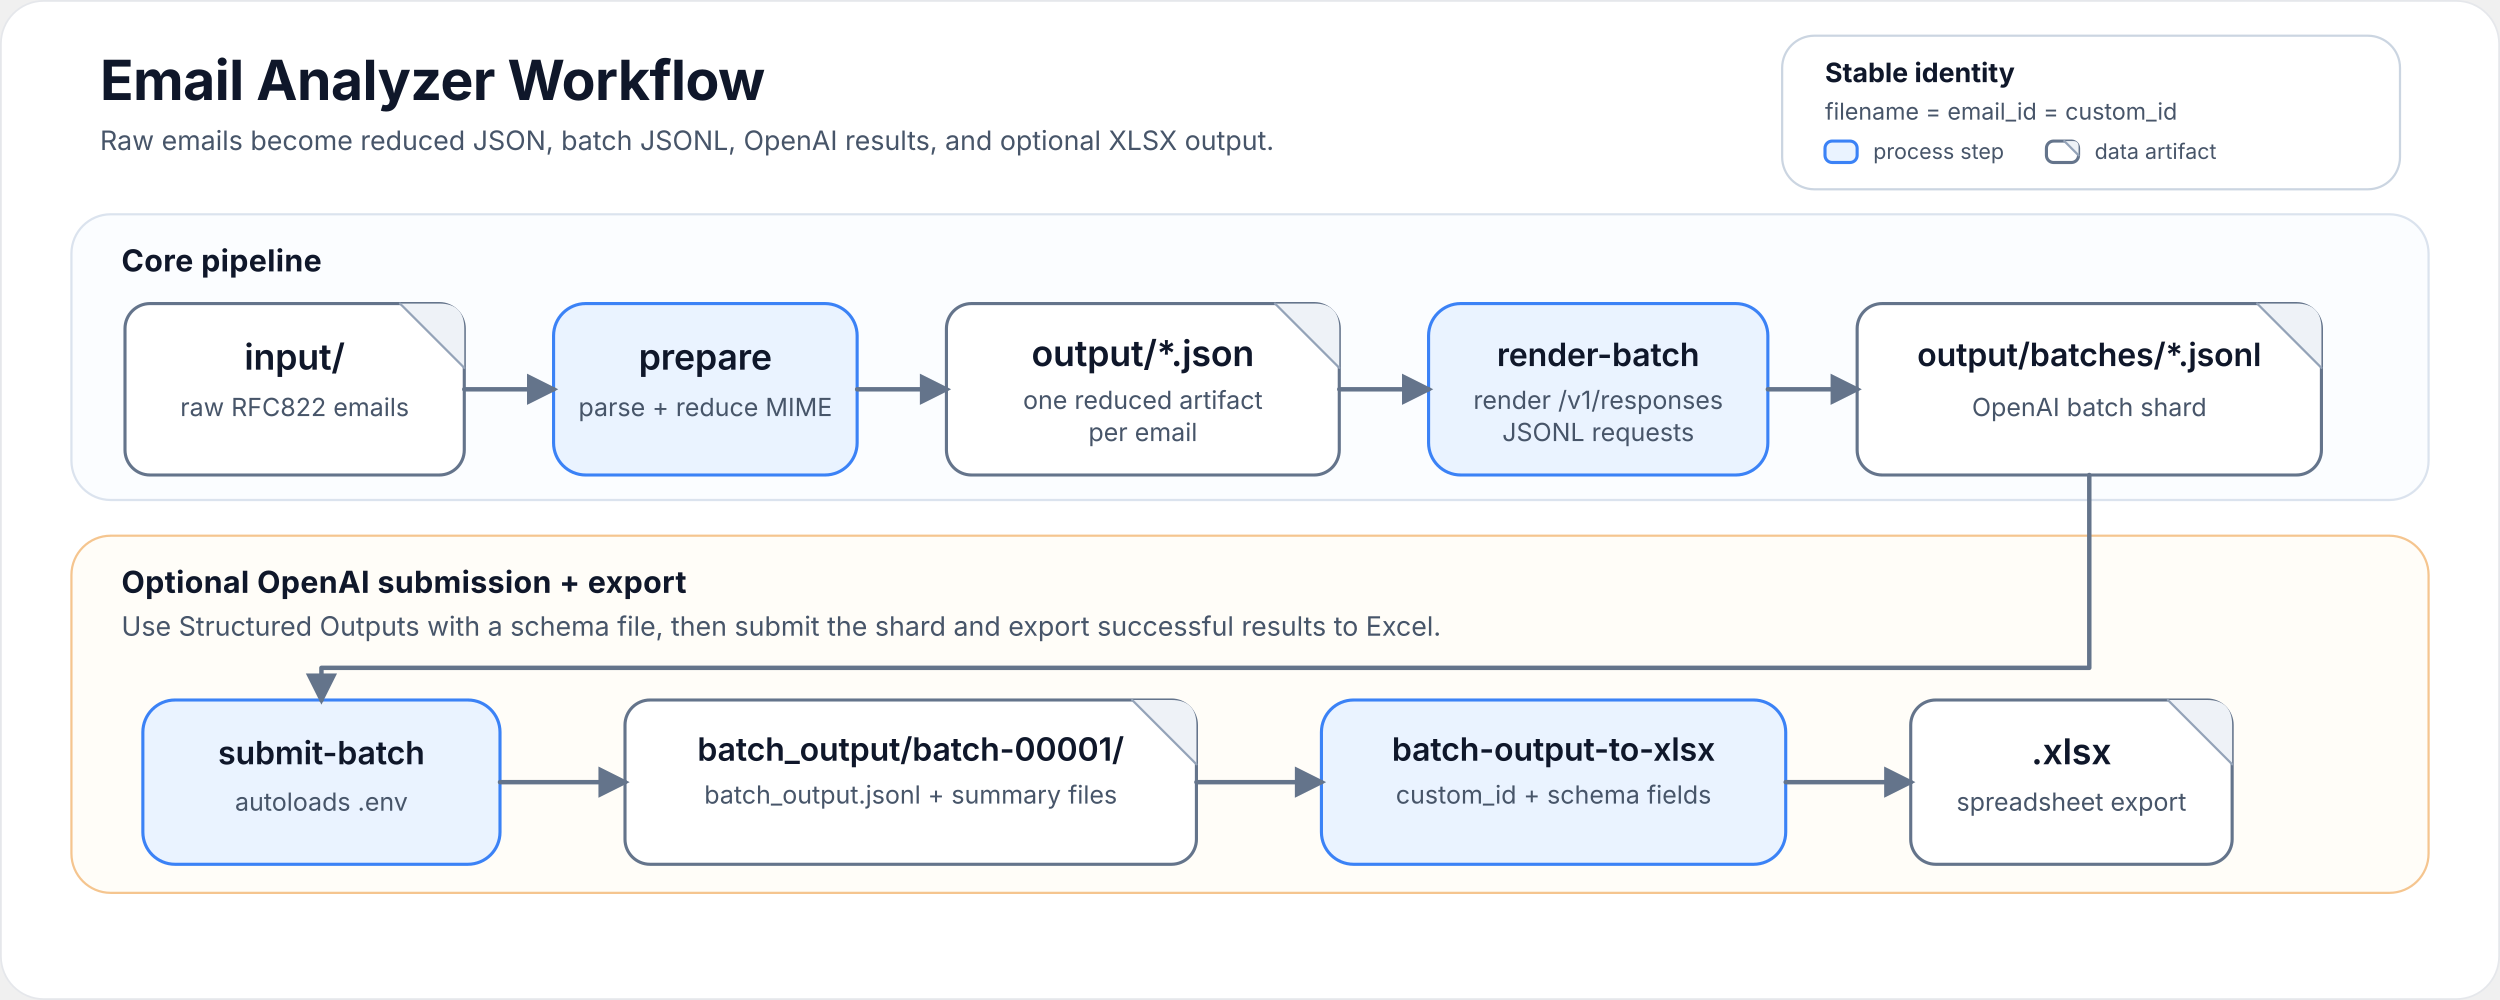
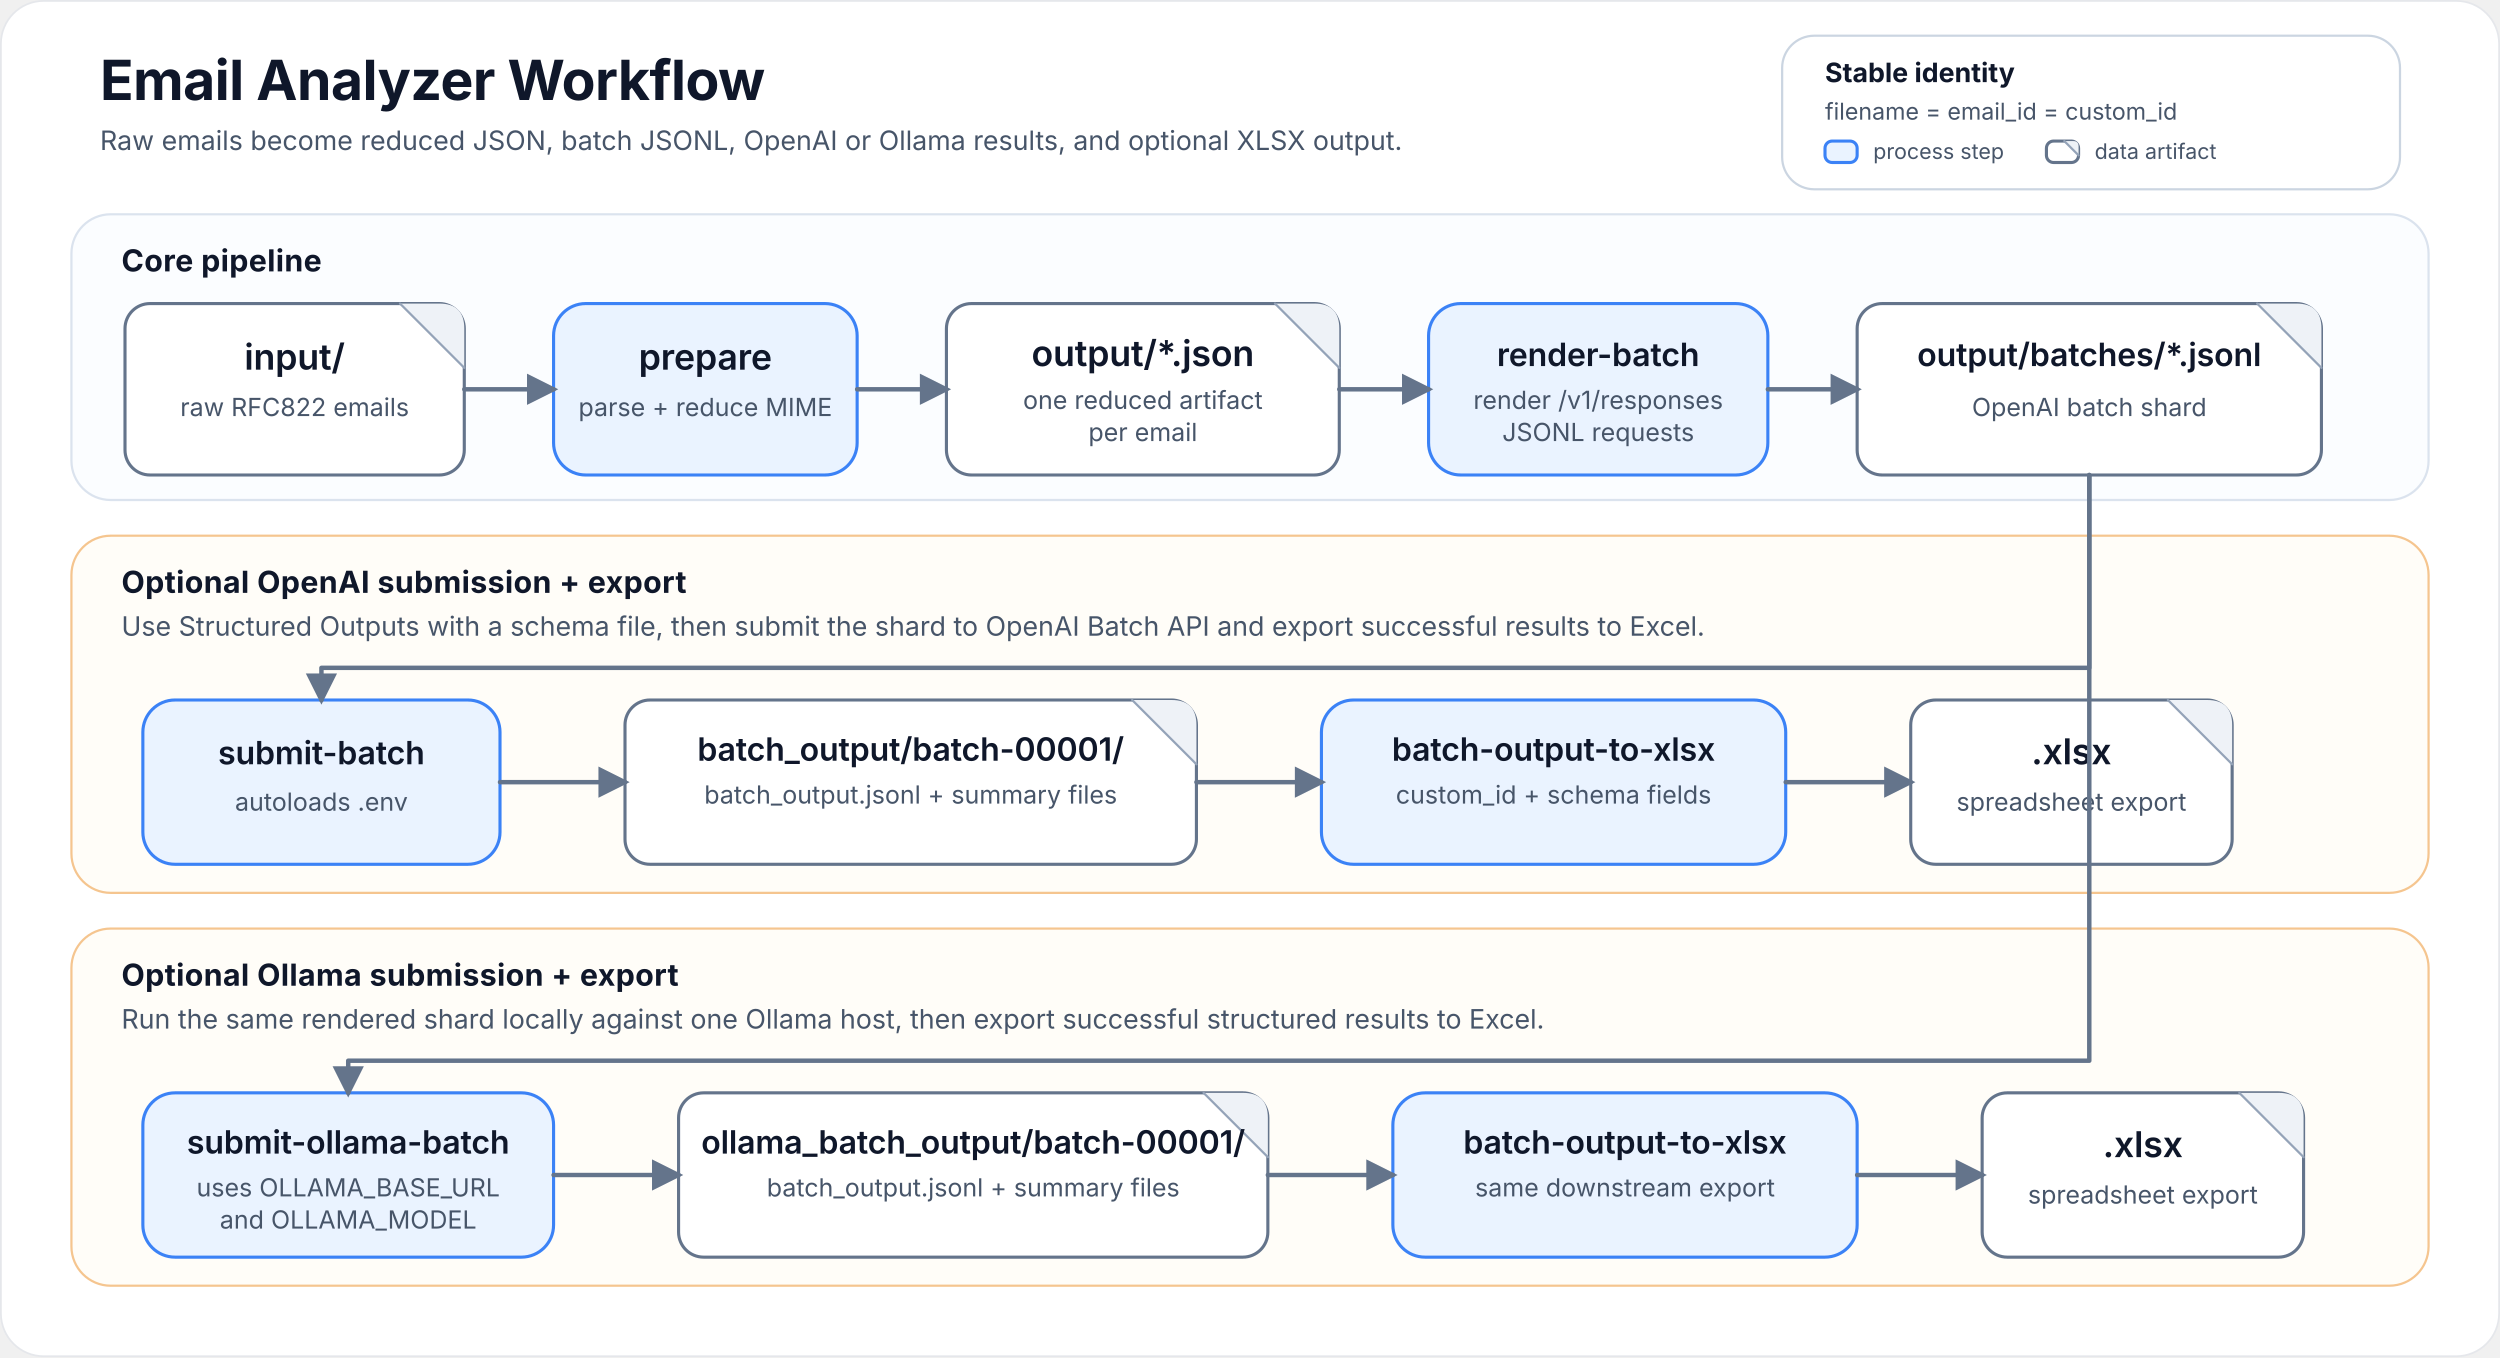
- <svg xmlns="http://www.w3.org/2000/svg" width="1400" height="560" viewBox="0 0 1400 560" role="img" aria-labelledby="title desc">
+ <svg xmlns="http://www.w3.org/2000/svg" width="1400" height="760" viewBox="0 0 1400 760" role="img" aria-labelledby="title desc">
  <defs>
    <marker id="arrow" viewBox="0 0 10 10" refX="8.5" refY="5" markerWidth="7" markerHeight="7" orient="auto">
      <path d="M 0 0 L 10 5 L 0 10 z" fill="#64748b" />
    </marker>
    <style>
      .title {
        font-family: -apple-system, BlinkMacSystemFont, "Segoe UI", sans-serif;
        font-size: 31px;
        font-weight: 700;
        letter-spacing: -0.3px;
        fill: #0f172a;
      }
      .subtitle {
        font-family: -apple-system, BlinkMacSystemFont, "Segoe UI", sans-serif;
        font-size: 15px;
        fill: #475569;
      }
      .section-label {
        font-family: -apple-system, BlinkMacSystemFont, "Segoe UI", sans-serif;
        font-size: 17px;
        font-weight: 700;
        letter-spacing: 0.2px;
        fill: #0f172a;
      }
      .callout {
        fill: #ffffff;
        stroke: #cbd5e1;
        stroke-width: 1.25;
      }
      .panel {
        fill: #fbfdff;
        stroke: #dbe3ee;
        stroke-width: 1.25;
      }
      .panel-optional {
        fill: #fffdf8;
        stroke: #f5c58f;
        stroke-width: 1.25;
      }
      .process-box {
        fill: #eaf3ff;
        stroke: #3b82f6;
        stroke-width: 1.75;
      }
      .data-box {
        fill: #ffffff;
        stroke: #64748b;
        stroke-width: 1.75;
      }
      .data-fold {
        fill: #eef2f7;
      }
      .data-fold-line {
        stroke: #94a3b8;
        stroke-width: 1.25;
        fill: none;
        stroke-linecap: round;
        stroke-linejoin: round;
      }
      .box-title {
        font-family: -apple-system, BlinkMacSystemFont, "Segoe UI", sans-serif;
        font-size: 20px;
        font-weight: 600;
        letter-spacing: -0.1px;
        fill: #0f172a;
        text-anchor: middle;
      }
      .box-title-tight {
        font-family: -apple-system, BlinkMacSystemFont, "Segoe UI", sans-serif;
        font-size: 18px;
        font-weight: 600;
        letter-spacing: -0.1px;
        fill: #0f172a;
        text-anchor: middle;
      }
      .box-body {
        font-family: -apple-system, BlinkMacSystemFont, "Segoe UI", sans-serif;
        font-size: 14px;
        fill: #475569;
        text-anchor: middle;
      }
      .note-title {
        font-family: -apple-system, BlinkMacSystemFont, "Segoe UI", sans-serif;
        font-size: 15px;
        font-weight: 700;
        fill: #0f172a;
      }
      .note-body {
        font-family: -apple-system, BlinkMacSystemFont, "Segoe UI", sans-serif;
        font-size: 13px;
        fill: #475569;
      }
      .legend-label {
        font-family: -apple-system, BlinkMacSystemFont, "Segoe UI", sans-serif;
        font-size: 12px;
        fill: #475569;
      }
      .arrow {
        stroke: #64748b;
        stroke-width: 2.5;
        fill: none;
        marker-end: url(#arrow);
        stroke-linecap: round;
        stroke-linejoin: round;
      }
    </style>
  </defs>
-   <rect x="0.5" y="0.5" width="1399" height="559" rx="24" fill="#ffffff" stroke="#e5e7eb" stroke-width="1" />
+   <rect x="0.5" y="0.5" width="1399" height="759" rx="24" fill="#ffffff" stroke="#e5e7eb" stroke-width="1" />
  <text x="56" y="56" class="title">Email Analyzer Workflow</text>
-   <text x="56" y="84" class="subtitle">Raw emails become reduced JSON, batch JSONL, OpenAI results, and optional XLSX output.</text>
+   <text x="56" y="84" class="subtitle">Raw emails become reduced JSON, batch JSONL, OpenAI or Ollama results, and optional XLSX output.</text>
  <rect x="998" y="20" width="346" height="86" rx="18" class="callout" />
  <text x="1022" y="46" class="note-title">Stable identity</text>
  <text x="1022" y="67" class="note-body">filename = email_id = custom_id</text>
  <rect x="1022" y="79" width="18" height="12" rx="4" class="process-box" />
  <text x="1049" y="89" class="legend-label">process step</text>
  <rect x="1146" y="79" width="18" height="12" rx="4" class="data-box" />
  <path d="M 1156 79 H 1161 Q 1164 79 1164 82 V 87 Z" class="data-fold" />
  <path d="M 1156 79 L 1164 87" class="data-fold-line" />
  <text x="1173" y="89" class="legend-label">data artifact</text>
  <rect x="40" y="120" width="1320" height="160" rx="22" class="panel" />
  <text x="68" y="152" class="section-label">Core pipeline</text>
  <rect x="70" y="170" width="190" height="96" rx="14" class="data-box" />
  <path d="M 224 170 H 246 Q 260 170 260 184 V 206 Z" class="data-fold" />
  <path d="M 224 170 L 260 206" class="data-fold-line" />
  <text x="165" y="207" class="box-title">input/</text>
  <text x="165" y="233" class="box-body">raw RFC822 emails</text>
  <rect x="310" y="170" width="170" height="96" rx="18" class="process-box" />
  <text x="395" y="207" class="box-title">prepare</text>
  <text x="395" y="233" class="box-body">parse + reduce MIME</text>
  <rect x="530" y="170" width="220" height="96" rx="14" class="data-box" />
  <path d="M 714 170 H 736 Q 750 170 750 184 V 206 Z" class="data-fold" />
  <path d="M 714 170 L 750 206" class="data-fold-line" />
  <text x="640" y="205" class="box-title">output/*.json</text>
  <text x="640" y="229" class="box-body">one reduced artifact</text>
  <text x="640" y="247" class="box-body">per email</text>
  <rect x="800" y="170" width="190" height="96" rx="18" class="process-box" />
  <text x="895" y="205" class="box-title-tight">render-batch</text>
  <text x="895" y="229" class="box-body">render /v1/responses</text>
  <text x="895" y="247" class="box-body">JSONL requests</text>
  <rect x="1040" y="170" width="260" height="96" rx="14" class="data-box" />
  <path d="M 1264 170 H 1286 Q 1300 170 1300 184 V 206 Z" class="data-fold" />
  <path d="M 1264 170 L 1300 206" class="data-fold-line" />
  <text x="1170" y="205" class="box-title-tight">output/batches/*.jsonl</text>
  <text x="1170" y="233" class="box-body">OpenAI batch shard</text>
  <path d="M 260 218 H 310" class="arrow" />
  <path d="M 480 218 H 530" class="arrow" />
  <path d="M 750 218 H 800" class="arrow" />
  <path d="M 990 218 H 1040" class="arrow" />
  <rect x="40" y="300" width="1320" height="200" rx="22" class="panel-optional" />
  <text x="68" y="332" class="section-label">Optional OpenAI submission + export</text>
-   <text x="68" y="356" class="subtitle">Use Structured Outputs with a schema file, then submit the shard and export successful results to Excel.</text>
+   <text x="68" y="356" class="subtitle">Use Structured Outputs with a schema file, then submit the shard to OpenAI Batch API and export successful results to Excel.</text>
  <rect x="80" y="392" width="200" height="92" rx="18" class="process-box" />
  <text x="180" y="428" class="box-title-tight">submit-batch</text>
  <text x="180" y="454" class="box-body">autoloads .env</text>
  <rect x="350" y="392" width="320" height="92" rx="14" class="data-box" />
  <path d="M 634 392 H 656 Q 670 392 670 406 V 428 Z" class="data-fold" />
  <path d="M 634 392 L 670 428" class="data-fold-line" />
  <text x="510" y="426" class="box-title-tight">batch_output/batch-00001/</text>
  <text x="510" y="450" class="box-body">batch_output.jsonl + summary files</text>
  <rect x="740" y="392" width="260" height="92" rx="18" class="process-box" />
  <text x="870" y="426" class="box-title-tight">batch-output-to-xlsx</text>
  <text x="870" y="450" class="box-body">custom_id + schema fields</text>
  <rect x="1070" y="392" width="180" height="92" rx="14" class="data-box" />
  <path d="M 1214 392 H 1236 Q 1250 392 1250 406 V 428 Z" class="data-fold" />
  <path d="M 1214 392 L 1250 428" class="data-fold-line" />
  <text x="1160" y="428" class="box-title">.xlsx</text>
  <text x="1160" y="454" class="box-body">spreadsheet export</text>
  <path d="M 1170 266 V 374 H 180 V 392" class="arrow" />
  <path d="M 280 438 H 350" class="arrow" />
  <path d="M 670 438 H 740" class="arrow" />
  <path d="M 1000 438 H 1070" class="arrow" />
+   <rect x="40" y="520" width="1320" height="200" rx="22" class="panel-optional" />
+   <text x="68" y="552" class="section-label">Optional Ollama submission + export</text>
+   <text x="68" y="576" class="subtitle">Run the same rendered shard locally against one Ollama host, then export successful structured results to Excel.</text>
+   <rect x="80" y="612" width="230" height="92" rx="18" class="process-box" />
+   <text x="195" y="646" class="box-title-tight">submit-ollama-batch</text>
+   <text x="195" y="670" class="box-body">uses OLLAMA_BASE_URL</text>
+   <text x="195" y="688" class="box-body">and OLLAMA_MODEL</text>
+   <rect x="380" y="612" width="330" height="92" rx="14" class="data-box" />
+   <path d="M 674 612 H 696 Q 710 612 710 626 V 648 Z" class="data-fold" />
+   <path d="M 674 612 L 710 648" class="data-fold-line" />
+   <text x="545" y="646" class="box-title-tight">ollama_batch_output/batch-00001/</text>
+   <text x="545" y="670" class="box-body">batch_output.jsonl + summary files</text>
+   <rect x="780" y="612" width="260" height="92" rx="18" class="process-box" />
+   <text x="910" y="646" class="box-title-tight">batch-output-to-xlsx</text>
+   <text x="910" y="670" class="box-body">same downstream export</text>
+   <rect x="1110" y="612" width="180" height="92" rx="14" class="data-box" />
+   <path d="M 1254 612 H 1276 Q 1290 612 1290 626 V 648 Z" class="data-fold" />
+   <path d="M 1254 612 L 1290 648" class="data-fold-line" />
+   <text x="1200" y="648" class="box-title">.xlsx</text>
+   <text x="1200" y="674" class="box-body">spreadsheet export</text>
+   <path d="M 1170 266 V 594 H 195 V 612" class="arrow" />
+   <path d="M 310 658 H 380" class="arrow" />
+   <path d="M 710 658 H 780" class="arrow" />
+   <path d="M 1040 658 H 1110" class="arrow" />
</svg>
